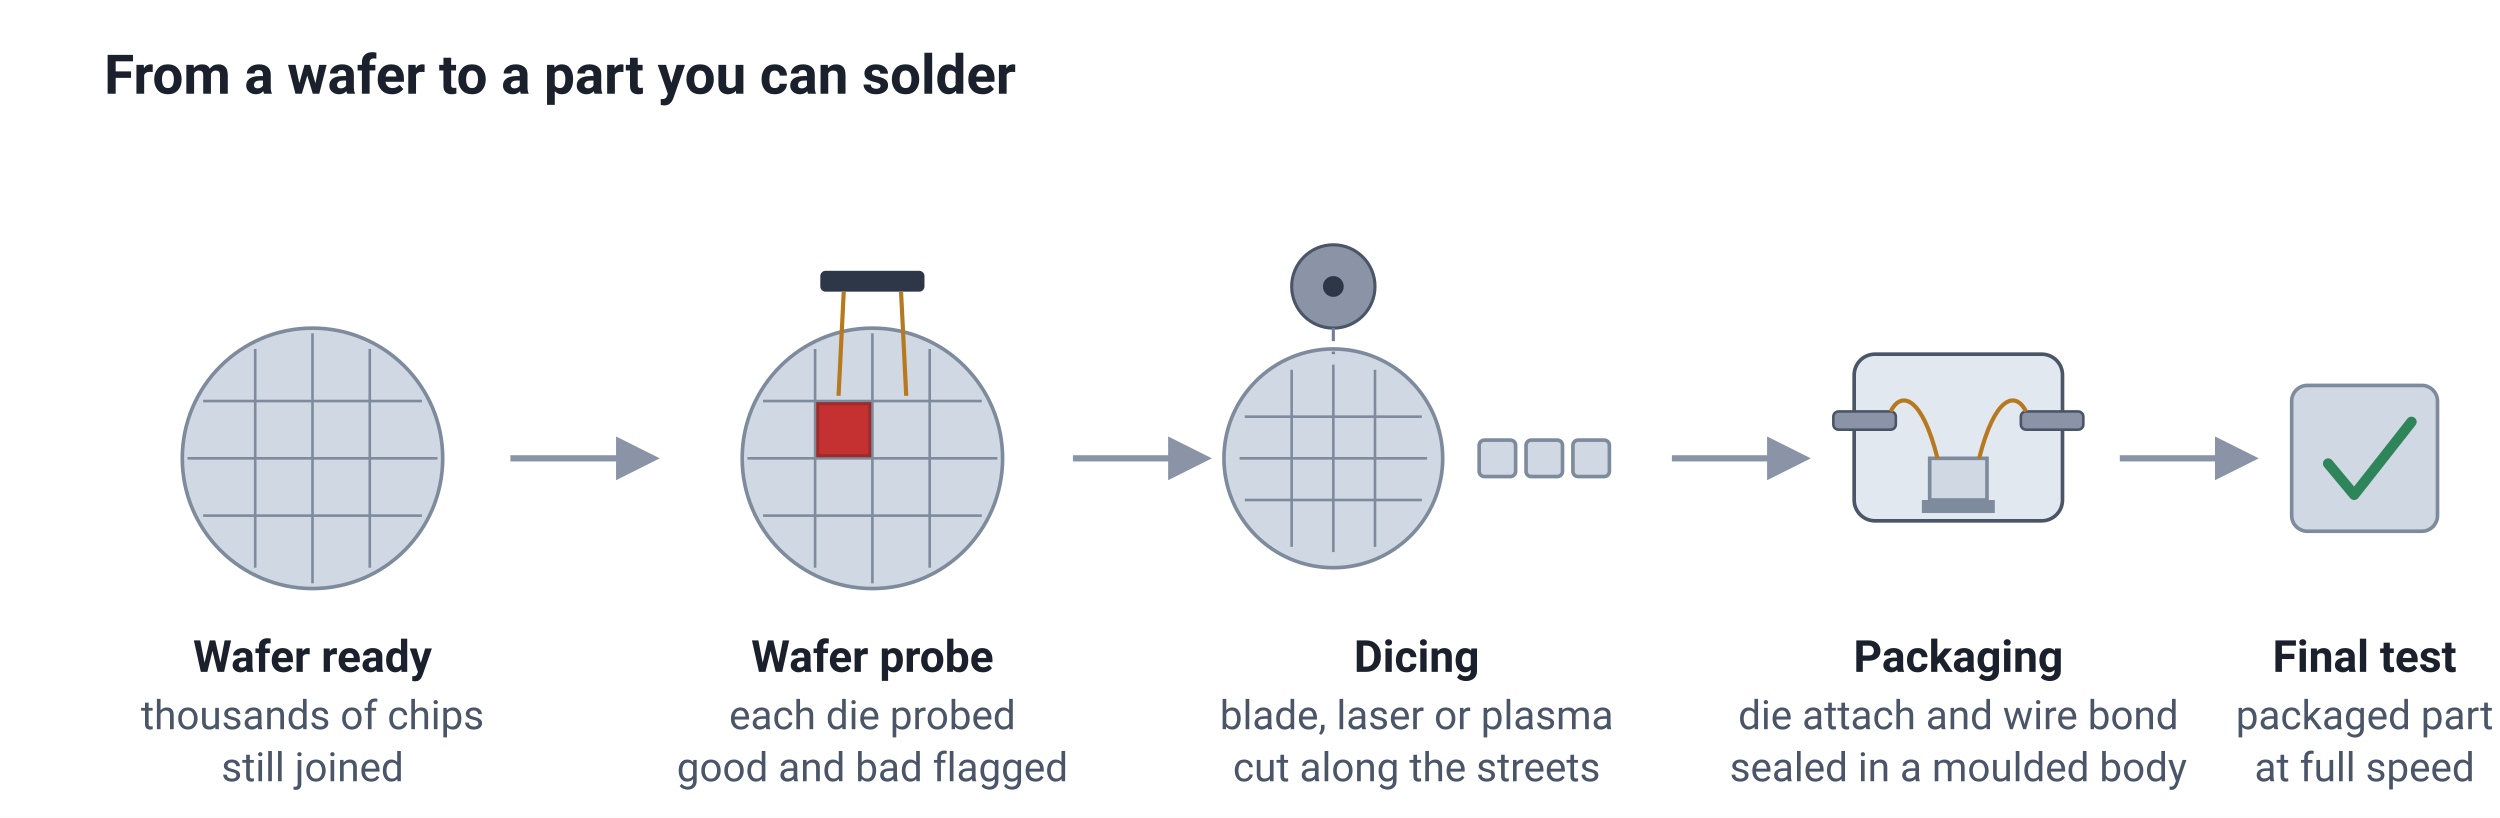
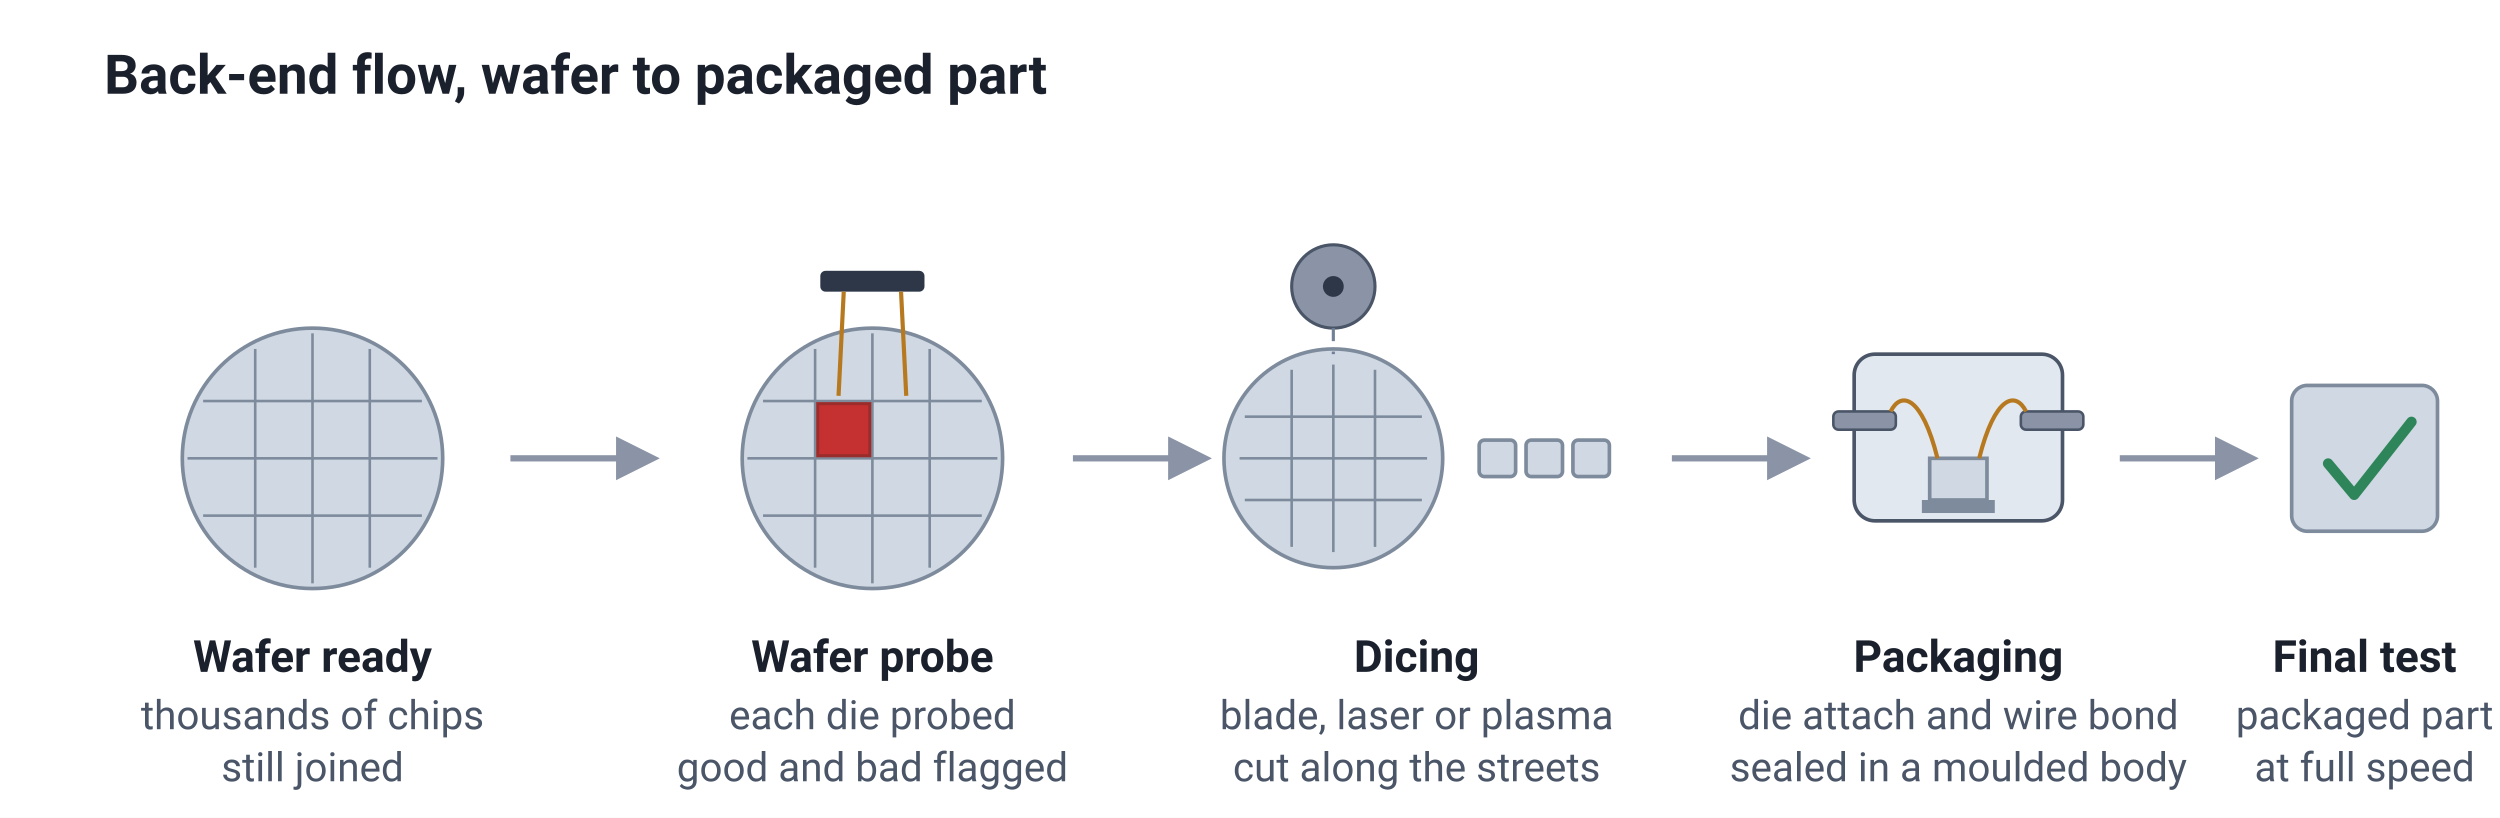
<svg xmlns="http://www.w3.org/2000/svg" width="960" height="314" viewBox="0 0 960 314" role="img">
  <rect width="960" height="314" fill="#ffffff" />
  <defs>
    <marker id="arrowhead" viewBox="0 0 10 10" refX="8" refY="5" markerWidth="7" markerHeight="7" orient="auto-start-reverse">
      <path d="M 0 0 L 10 5 L 0 10 z" fill="#8a94a6" />
    </marker>
  </defs>
  <style>
    .h { font: 600 21px system-ui, -apple-system, "Segoe UI", Roboto, sans-serif; fill: #1a202c; }
    .st { font: 600 17px system-ui, -apple-system, "Segoe UI", Roboto, sans-serif; fill: #1a202c; }
    .note { font: 15.5px system-ui, -apple-system, "Segoe UI", Roboto, sans-serif; fill: #4a5568; }
    .si { fill: #cfd8e3; stroke: #7d8b9c; stroke-width: 1.4; }
    .street { stroke: #7d8b9c; stroke-width: 1; fill: none; }
    .bad { fill: #c53030; stroke: #9b2c2c; stroke-width: 1.2; }
    .pad { fill: #7d8b9c; }
    .metal { fill: #8a94a6; stroke: #4a5568; stroke-width: 1; }
    .gold { stroke: #b7791f; stroke-width: 1.6; fill: none; }
    .mould { fill: #e2e8f0; stroke: #4a5568; stroke-width: 1.4; }
    .lead { stroke: #718096; stroke-width: 1.2; fill: none; stroke-dasharray: 5 4; }
    .arw { stroke: #8a94a6; stroke-width: 2.4; }
    .ok { stroke: #2f855a; stroke-width: 4; fill: none; stroke-linecap: round; stroke-linejoin: round; }
  </style>
-   <text class="h" x="40" y="36">From a wafer to a part you can solder</text>
+   <text class="h" x="40" y="36">Back-end flow, wafer to packaged part</text>
  <circle class="si" cx="120" cy="176" r="50" />
  <line class="street" x1="120" y1="128" x2="120" y2="224" />
  <line class="street" x1="98" y1="134" x2="98" y2="218" />
  <line class="street" x1="142" y1="134" x2="142" y2="218" />
  <line class="street" x1="72" y1="176" x2="168" y2="176" />
  <line class="street" x1="78" y1="154" x2="162" y2="154" />
  <line class="street" x1="78" y1="198" x2="162" y2="198" />
  <text class="st" x="120" y="258" text-anchor="middle">Wafer ready</text>
  <text class="note" x="120" y="280" text-anchor="middle">thousands of chips</text>
  <text class="note" x="120" y="300" text-anchor="middle">still joined</text>
  <line class="arw" x1="196" y1="176" x2="250" y2="176" marker-end="url(#arrowhead)" />
  <circle class="si" cx="335" cy="176" r="50" />
  <line class="street" x1="335" y1="128" x2="335" y2="224" />
  <line class="street" x1="313" y1="134" x2="313" y2="218" />
  <line class="street" x1="357" y1="134" x2="357" y2="218" />
  <line class="street" x1="287" y1="176" x2="383" y2="176" />
  <line class="street" x1="293" y1="154" x2="377" y2="154" />
  <line class="street" x1="293" y1="198" x2="377" y2="198" />
  <rect class="bad" x="314" y="155" width="20" height="20" />
  <rect x="315" y="104" width="40" height="8" rx="2" fill="#2d3748" />
  <path class="gold" d="M 324,112 L 322,152" />
  <path class="gold" d="M 346,112 L 348,152" />
  <text class="st" x="335" y="258" text-anchor="middle">Wafer probe</text>
  <text class="note" x="335" y="280" text-anchor="middle">each die probed</text>
  <text class="note" x="335" y="300" text-anchor="middle">good and bad flagged</text>
  <line class="arw" x1="412" y1="176" x2="462" y2="176" marker-end="url(#arrowhead)" />
  <circle class="si" cx="512" cy="176" r="42" />
  <line class="street" x1="512" y1="140" x2="512" y2="212" />
  <line class="street" x1="496" y1="142" x2="496" y2="210" />
  <line class="street" x1="528" y1="142" x2="528" y2="210" />
  <line class="street" x1="476" y1="176" x2="548" y2="176" />
  <line class="street" x1="478" y1="160" x2="546" y2="160" />
  <line class="street" x1="478" y1="192" x2="546" y2="192" />
  <circle cx="512" cy="110" r="16" fill="#8a94a6" stroke="#4a5568" stroke-width="1.2" />
  <circle cx="512" cy="110" r="4" fill="#2d3748" />
  <line class="lead" x1="512" y1="126" x2="512" y2="136" />
  <rect class="si" x="568" y="169" width="14" height="14" rx="2" />
  <rect class="si" x="586" y="169" width="14" height="14" rx="2" />
  <rect class="si" x="604" y="169" width="14" height="14" rx="2" />
  <text class="st" x="544" y="258" text-anchor="middle">Dicing</text>
  <text class="note" x="544" y="280" text-anchor="middle">blade, laser or plasma</text>
  <text class="note" x="544" y="300" text-anchor="middle">cut along the streets</text>
  <line class="arw" x1="642" y1="176" x2="692" y2="176" marker-end="url(#arrowhead)" />
  <rect class="mould" x="712" y="136" width="80" height="64" rx="8" />
  <rect class="pad" x="738" y="192" width="28" height="5" />
  <rect class="si" x="741" y="176" width="22" height="16" />
  <rect class="metal" x="704" y="158" width="24" height="7" rx="2" />
  <rect class="metal" x="776" y="158" width="24" height="7" rx="2" />
  <path class="gold" d="M 744,176 C 738,152 730,150 726,158" />
  <path class="gold" d="M 760,176 C 766,152 774,150 778,158" />
  <text class="st" x="752" y="258" text-anchor="middle">Packaging</text>
  <text class="note" x="752" y="280" text-anchor="middle">die attach and wire bond</text>
  <text class="note" x="752" y="300" text-anchor="middle">sealed in a moulded body</text>
  <line class="arw" x1="814" y1="176" x2="864" y2="176" marker-end="url(#arrowhead)" />
  <rect class="si" x="880" y="148" width="56" height="56" rx="6" />
  <path class="ok" d="M 894,178 L 904,190 L 926,162" />
  <text class="st" x="908" y="258" text-anchor="middle">Final test</text>
  <text class="note" x="908" y="280" text-anchor="middle">packaged part</text>
  <text class="note" x="908" y="300" text-anchor="middle">at full speed</text>
</svg>
